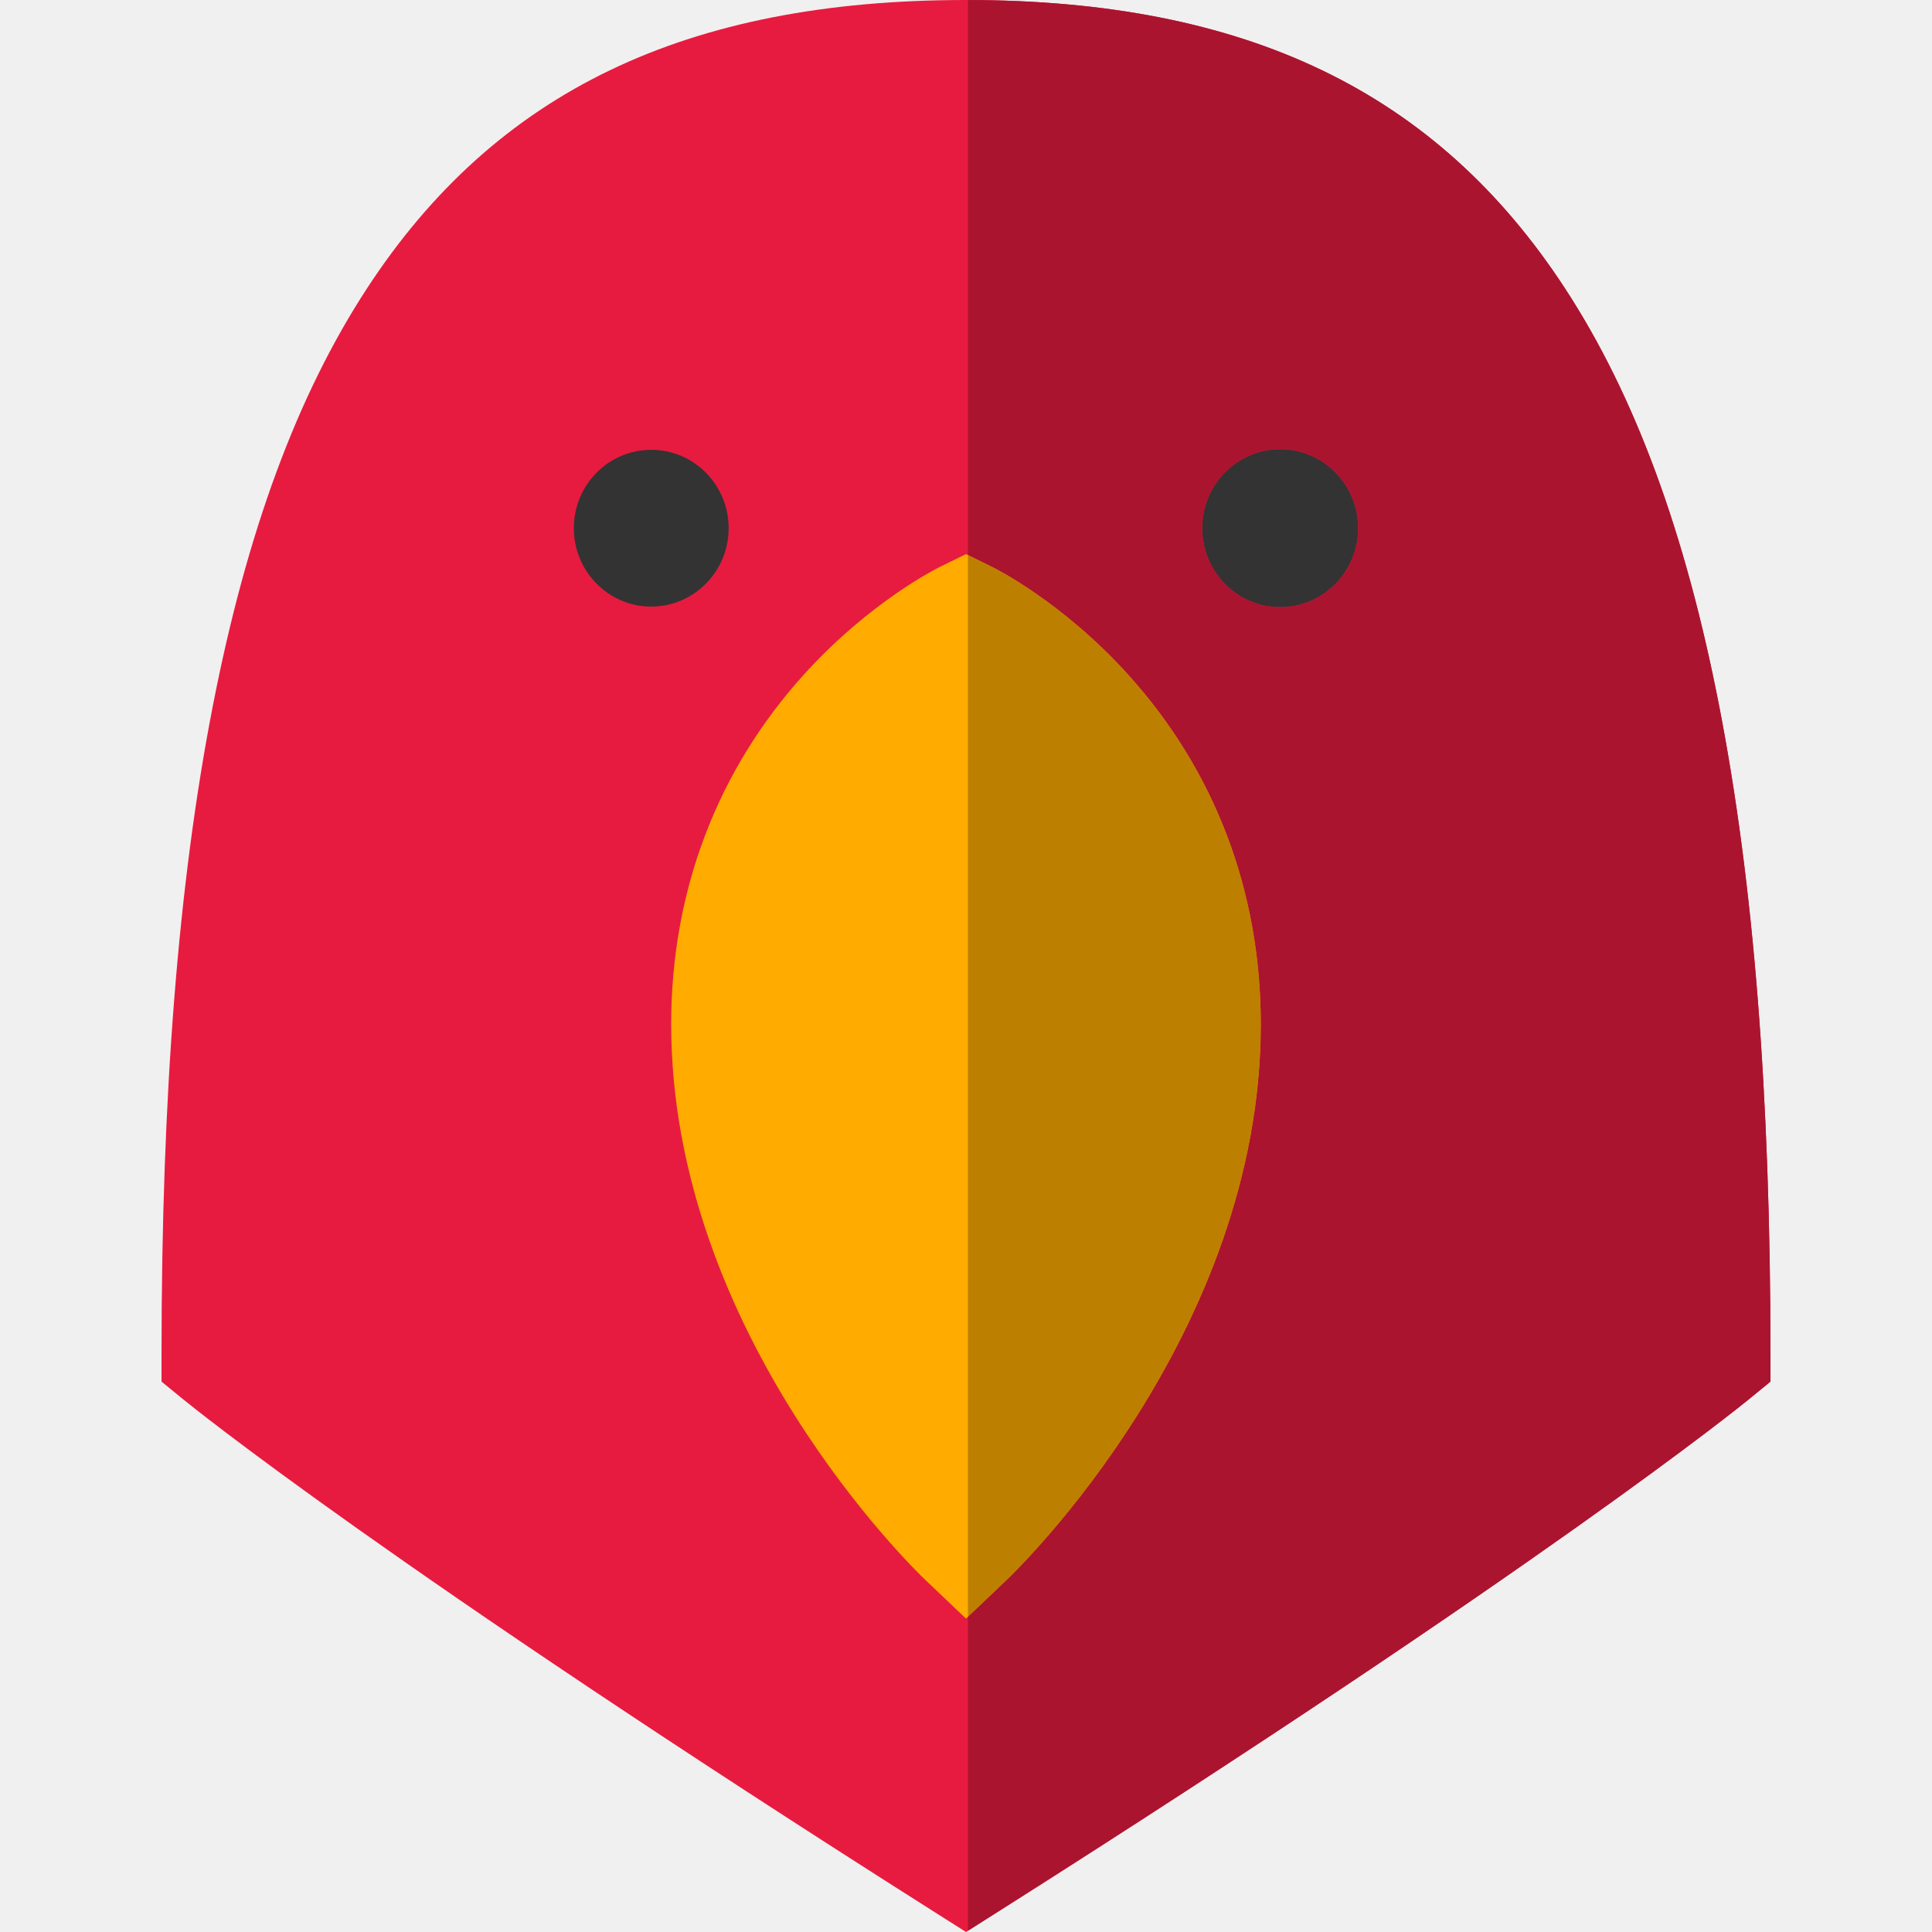
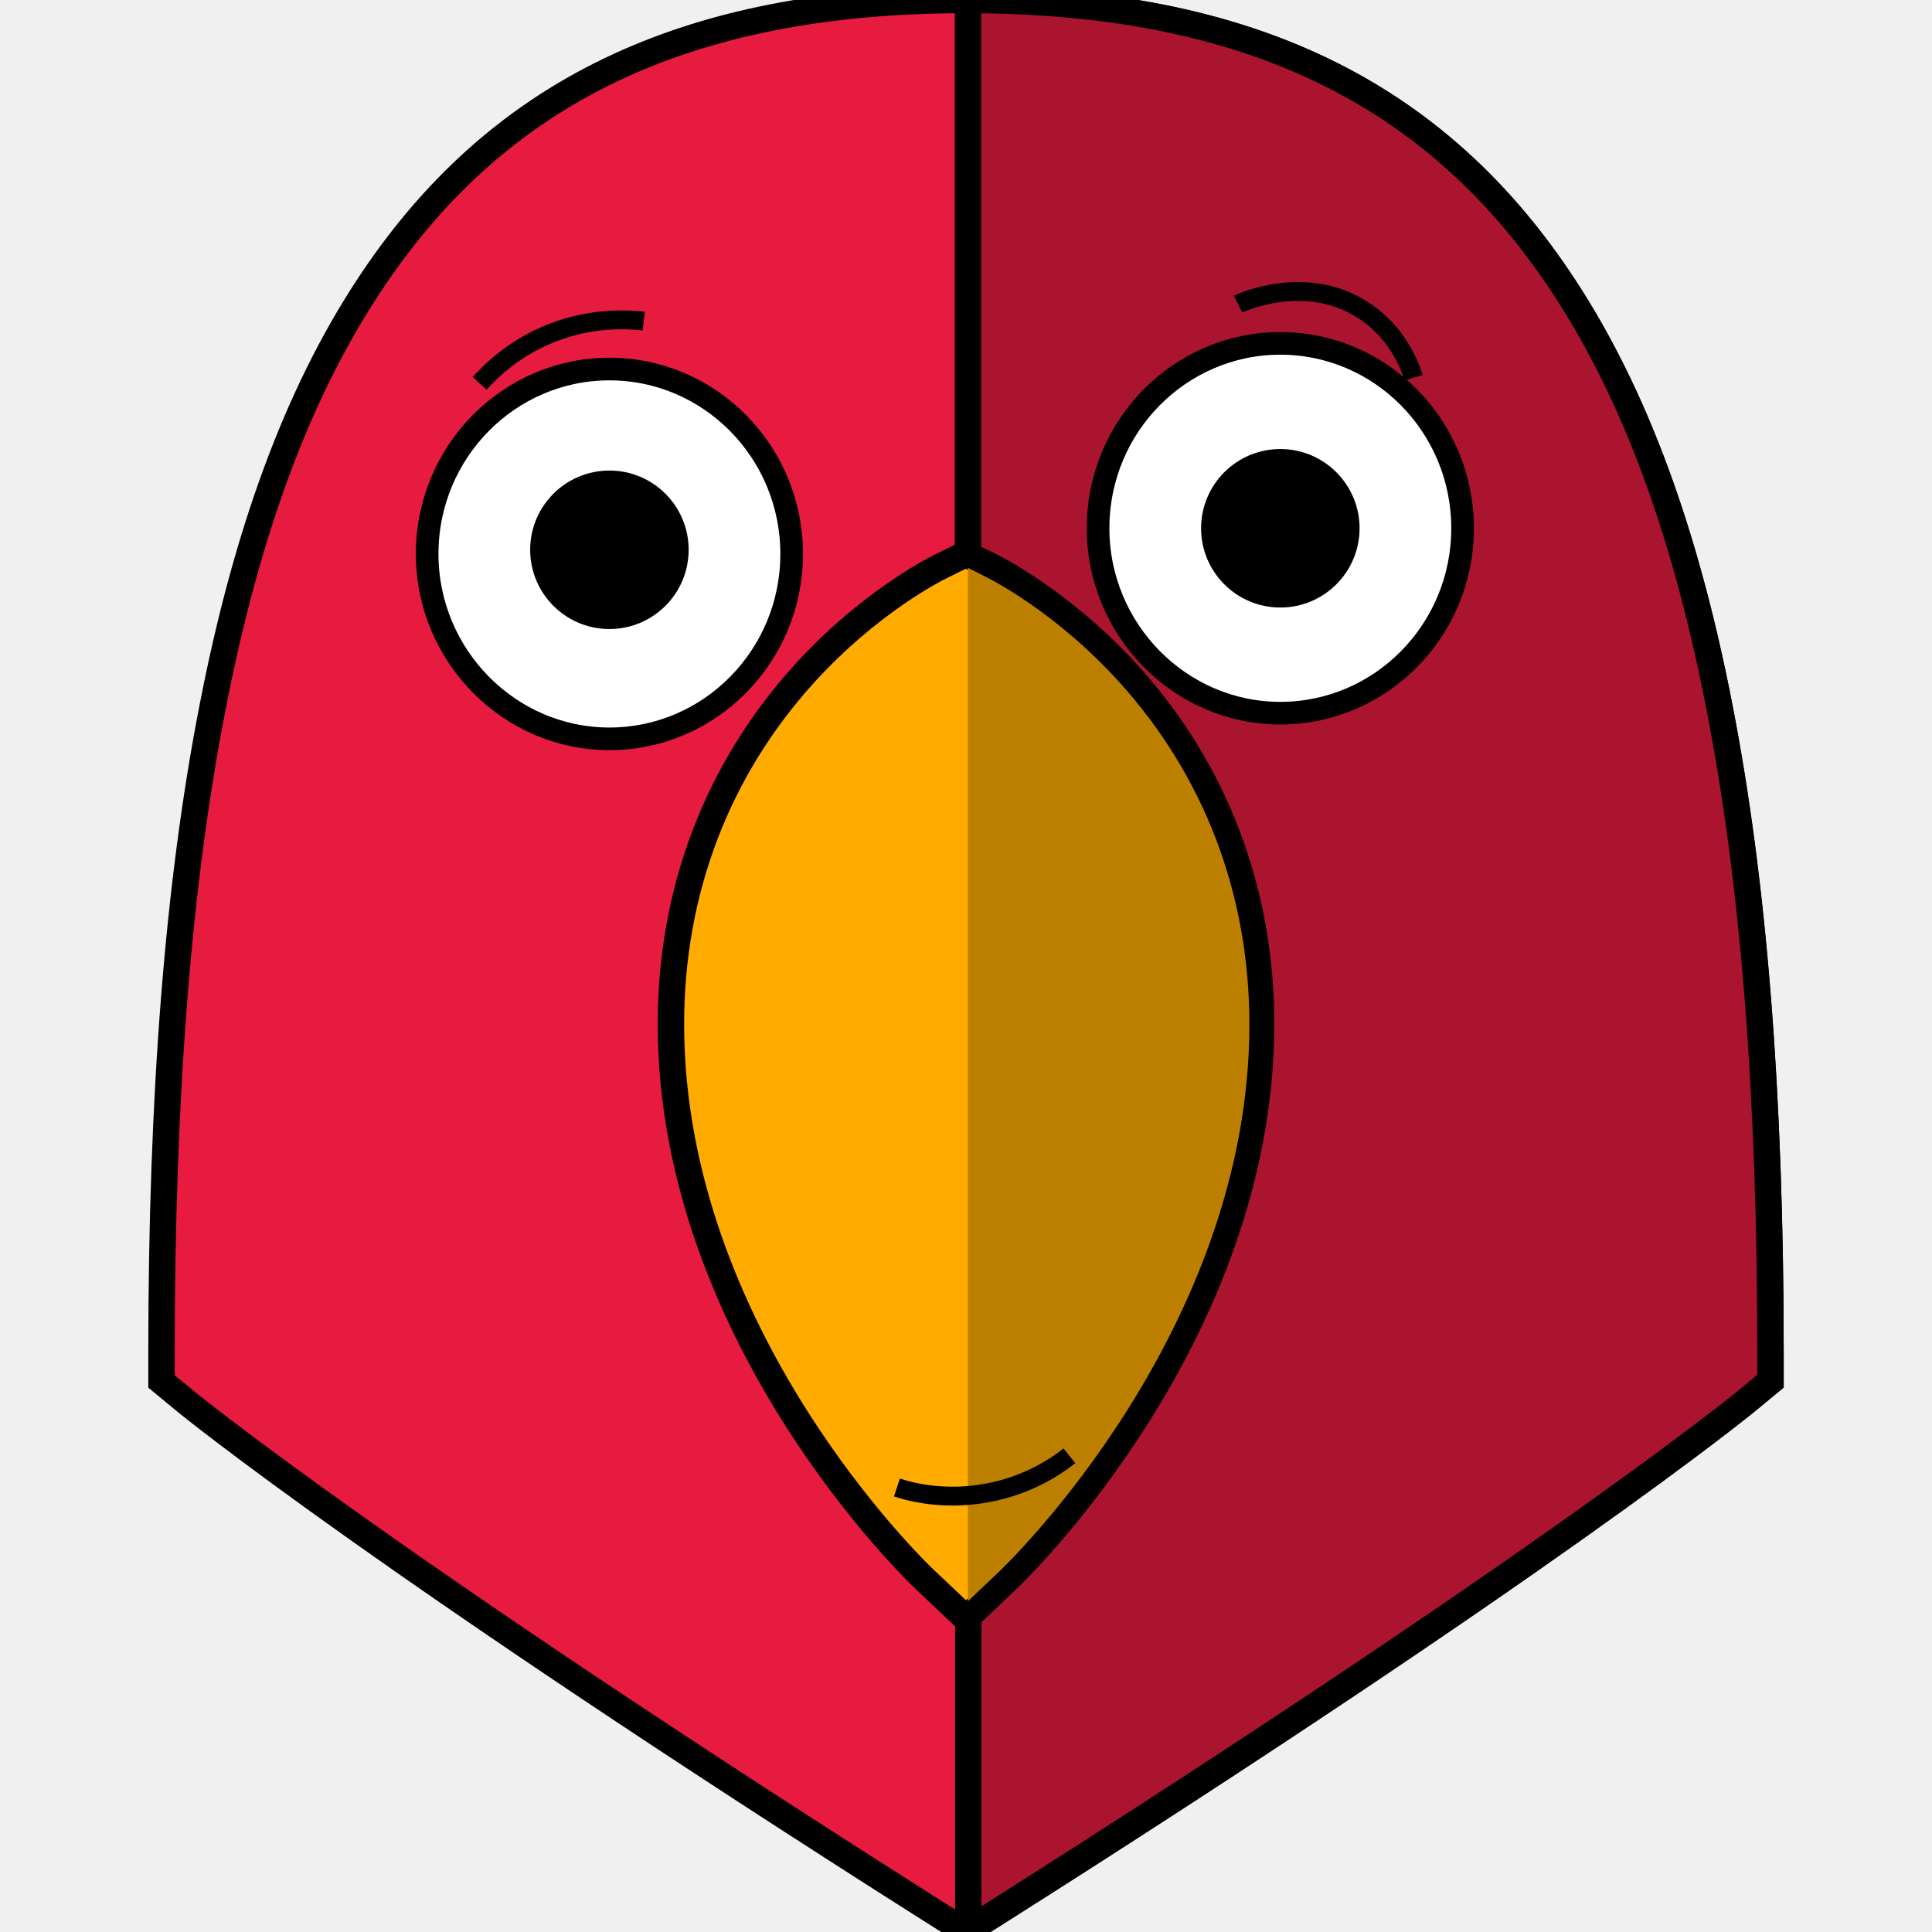
<svg xmlns="http://www.w3.org/2000/svg" version="1.1" id="Layer_1" x="0px" y="0px" viewBox="0 0 512 512" style="enable-background:new 0 0 512 512;" xml:space="preserve">
-   <path style="fill:#E71B3F;" d="M255.999,512l-8.366-5.303C102.663,414.796,50.682,372.581,48.54,370.83l-5.733-4.689v-7.406  c0-68.557,4.442-124.682,13.579-171.583c8.994-46.164,22.363-82.382,40.87-110.723C131.306,24.285,181.748,0,255.999,0  s124.694,24.285,158.742,76.429c18.507,28.34,31.876,64.558,40.87,110.723c9.138,46.901,13.58,103.026,13.58,171.583v7.406  l-5.733,4.689c-2.142,1.751-54.122,43.967-199.093,135.868L255.999,512" />
-   <path style="fill:#FFAB00;" d="M255.999,428.947l-10.768-10.24c-2.75-2.615-67.361-64.999-67.361-147.301  c0-35.243,12.208-67.328,35.305-92.785c17.436-19.218,35.203-28.044,35.951-28.41l6.874-3.368l6.874,3.368  c0.748,0.366,18.514,9.193,35.951,28.41c23.096,25.455,35.305,57.541,35.305,92.785c0,82.301-64.61,144.686-67.362,147.301  L255.999,428.947" />
-   <path style="fill:#333333;" d="M359.927,139.973c0-11.561-9.259-20.933-20.66-20.933c-11.416,0-20.676,9.372-20.676,20.933  c0,11.562,9.26,20.934,20.676,20.934C350.668,160.908,359.927,151.536,359.927,139.973" />
-   <polyline style="fill:#BDBDBF;" points="264.366,506.698 256.52,511.67 256.52,511.671 264.366,506.698 " />
-   <path style="fill:#AB142F;" d="M339.267,160.908c-11.416,0-20.676-9.372-20.676-20.934c0-11.561,9.26-20.933,20.676-20.933  c11.402,0,20.66,9.372,20.66,20.933C359.927,151.536,350.668,160.908,339.267,160.908 M256.52,0.005V147.1l6.353,3.113  c0.748,0.366,18.514,9.193,35.951,28.41c23.096,25.455,35.305,57.541,35.305,92.785c0,82.301-64.61,144.686-67.362,147.301  l-10.246,9.744v83.219l7.845-4.973c144.971-91.9,196.951-134.117,199.093-135.868l5.733-4.689v-7.406  c0-68.557-4.442-124.682-13.58-171.583c-8.994-46.164-22.363-82.382-40.87-110.723l0,0C380.773,24.408,330.484,0.121,256.52,0.005" />
-   <path style="fill:#BD7F00;" d="M256.52,147.1v281.351l10.246-9.744c2.751-2.615,67.362-64.999,67.362-147.301  c0-35.243-12.209-67.328-35.305-92.785c-17.436-19.218-35.203-28.044-35.951-28.41L256.52,147.1" />
-   <path style="fill:#333333;" d="M152.071,139.973c0-11.478,9.2-20.772,20.506-20.772c11.32,0,20.52,9.295,20.52,20.772  c0,11.476-9.199,20.779-20.52,20.779C161.272,160.753,152.071,151.449,152.071,139.973z" />
-   <g>
- </g>
-   <g>
- </g>
-   <g>
- </g>
-   <g>
- </g>
-   <g>
- </g>
-   <g>
- </g>
-   <g>
- </g>
-   <g>
- </g>
-   <g>
- </g>
-   <g>
- </g>
-   <g>
- </g>
-   <g>
- </g>
-   <g>
- </g>
-   <g>
- </g>
-   <g>
- </g>
+   <style type="text/css">
+ 	.st0{fill:#E71B3F;stroke:#000000;stroke-width:7;stroke-miterlimit:10;}
+ 	.st1{fill:#FFAB00;stroke:#000000;stroke-width:7;stroke-miterlimit:10;}
+ 	.st2{fill:#BDBDBF;}
+ 	.st3{fill:#AB142F;stroke:#000000;stroke-width:7;stroke-miterlimit:10;}
+ 	.st4{fill:#FFFFFF;stroke:#000000;stroke-width:6;stroke-miterlimit:10;}
+ 	.st5{fill:#BD7F00;stroke:#000000;stroke-width:6;stroke-miterlimit:10;}
+ 	.st6{fill:none;stroke:#000000;stroke-width:5;stroke-miterlimit:10;}
+ </style>
+   <path class="st0" d="M256,512l-8.4-5.3c-145-91.9-197-134.1-199.1-135.9l-5.7-4.7v-7.4c0-68.6,4.4-124.7,13.6-171.6  c9-46.2,22.4-82.4,40.9-110.7C131.3,24.3,181.7,0,256,0s124.7,24.3,158.7,76.4c18.5,28.3,31.9,64.6,40.9,110.7  c9.1,46.9,13.6,103,13.6,171.6v7.4l-5.7,4.7c-2.1,1.8-54.1,44-199.1,135.9L256,512" />
+   <path class="st1" d="M256,428.9l-10.8-10.2c-2.8-2.6-67.4-65-67.4-147.3c0-35.2,12.2-67.3,35.3-92.8c17.4-19.2,35.2-28,36-28.4  l6.9-3.4l6.9,3.4c0.7,0.4,18.5,9.2,36,28.4c23.1,25.5,35.3,57.5,35.3,92.8c0,82.3-64.6,144.7-67.4,147.3L256,428.9" />
+   <polyline class="st2" points="264.4,506.7 256.5,511.7 256.5,511.7 264.4,506.7 " />
+   <path class="st3" d="M339.3,160.9c-11.4,0-20.7-9.4-20.7-20.9c0-11.6,9.3-20.9,20.7-20.9c11.4,0,20.7,9.4,20.7,20.9  C359.9,151.5,350.7,160.9,339.3,160.9 M256.5,0v147.1l6.4,3.1c0.7,0.4,18.5,9.2,36,28.4c23.1,25.5,35.3,57.5,35.3,92.8  c0,82.3-64.6,144.7-67.4,147.3l-10.2,9.7v83.2l7.8-5c145-91.9,197-134.1,199.1-135.9l5.7-4.7v-7.4c0-68.6-4.4-124.7-13.6-171.6  c-9-46.2-22.4-82.4-40.9-110.7l0,0C380.8,24.4,330.5,0.1,256.5,0" />
+   <path class="st4" d="M113.2,146.8c0-27.1,21.7-49,48.3-49s48.3,21.9,48.3,49s-21.7,49-48.3,49S113.2,173.7,113.2,146.8z" />
+   <path class="st5" d="M256.5,428.5l10.2-9.7c2.8-2.6,67.4-65,67.4-147.3c0-35.2-12.2-67.3-35.3-92.8c-17.4-19.2-35.2-28-36-28.4  l-6.3-3.2" />
+   <path class="st5" d="M256.5,147.1" />
+   <circle cx="161.5" cy="145.7" r="21" />
+   <path class="st4" d="M291,140c0-27.1,21.7-49,48.3-49s48.3,21.9,48.3,49s-21.7,49-48.3,49S291,166.9,291,140z" />
+   <circle cx="339.3" cy="140" r="21" />
+   <path class="st6" d="M127.1,101.6c3-3.3,9.3-9.6,19.5-13.5c10.4-4,19.5-3.5,24-3" />
+   <path class="st6" d="M283.4,385.8c-3.5,2.8-10.9,7.8-21.6,9.8c-11,2.1-19.9,0-24.1-1.4" />
+   <path class="st6" d="M328.1,80.6c1.2-0.6,18-8.1,33,1.5c9.3,5.9,12.6,15,13.5,18" />
</svg>
